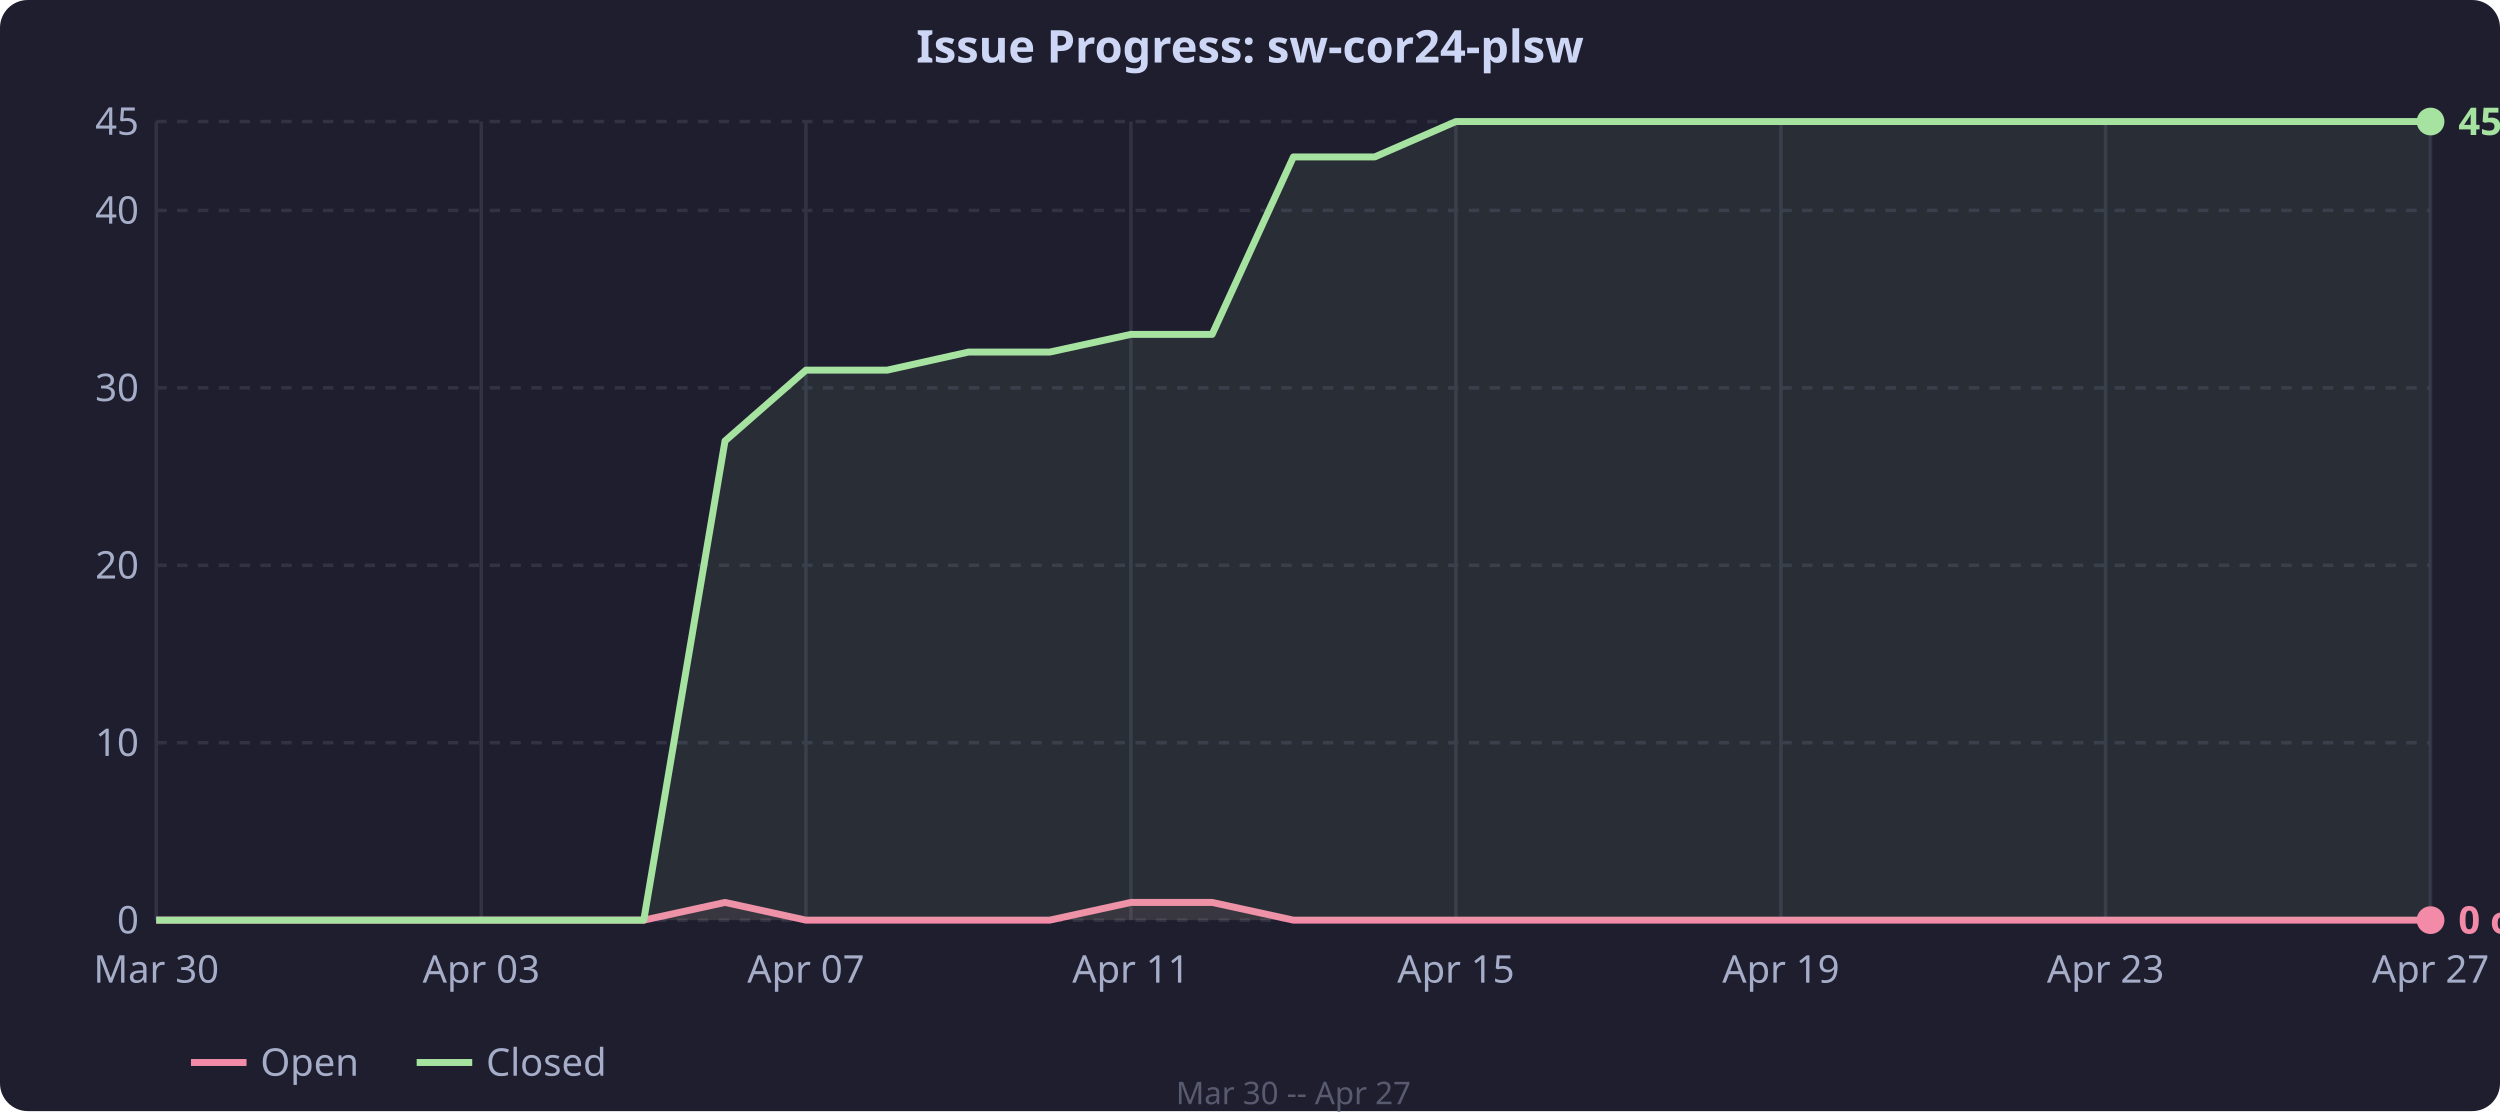
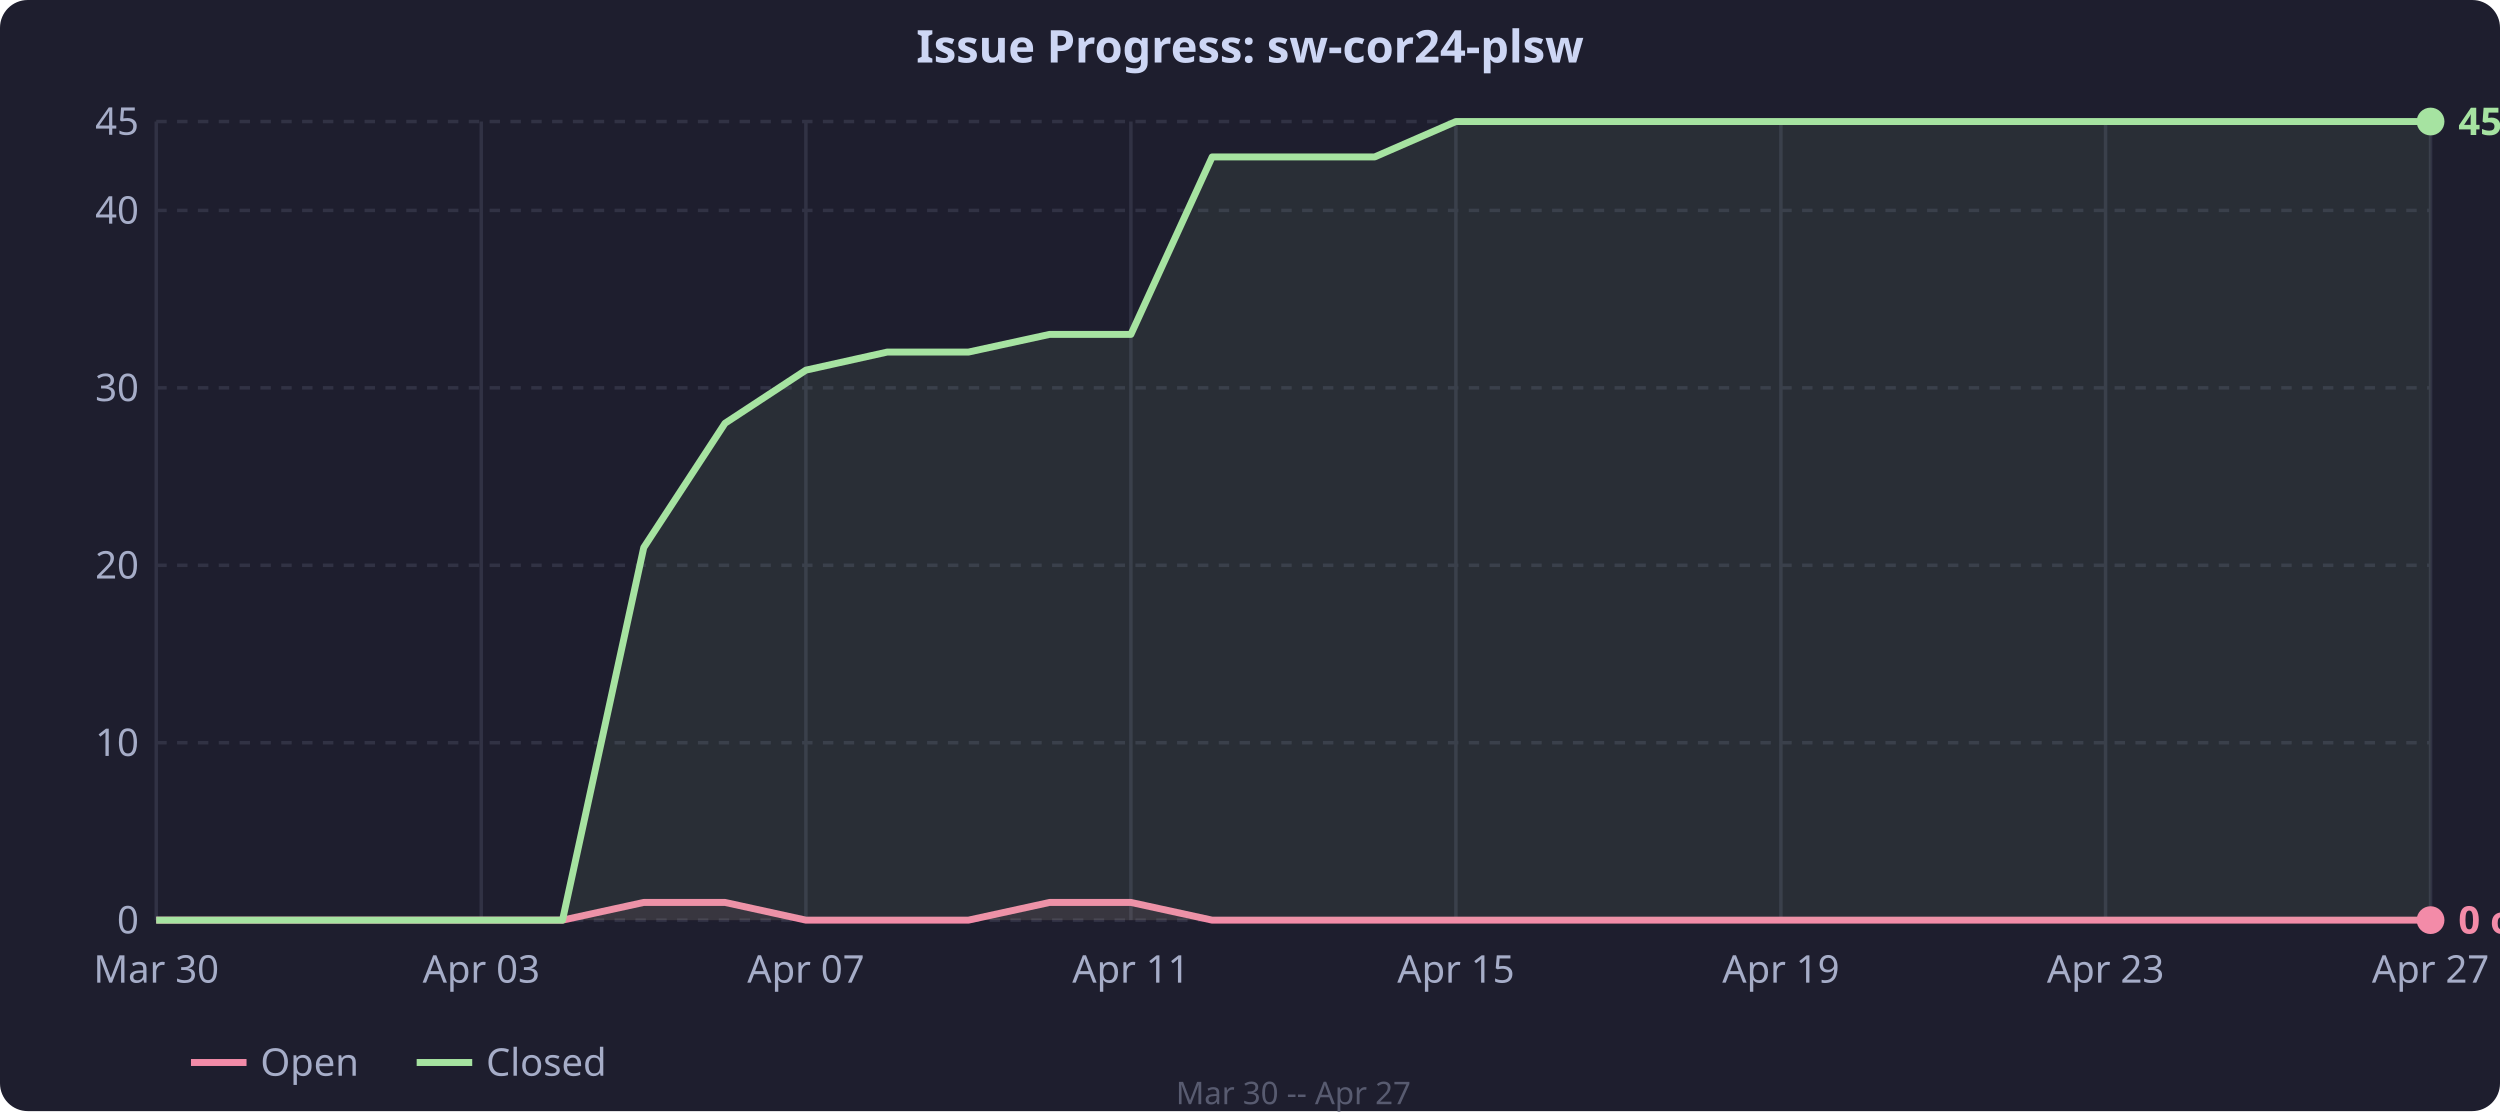
<svg xmlns="http://www.w3.org/2000/svg" viewBox="0 0 720 320" style="font-family: system-ui, sans-serif; font-size: 11px; color: #cdd6f4;">
  <rect width="720" height="320" fill="#1e1e2e" rx="8" />
  <line x1="45" y1="265.0" x2="700" y2="265.0" stroke="#313244" stroke-dasharray="3,3" />
  <text x="40" y="265.0" fill="#a6adc8" text-anchor="end" dominant-baseline="middle">0</text>
  <line x1="45" y1="213.9" x2="700" y2="213.9" stroke="#313244" stroke-dasharray="3,3" />
  <text x="40" y="213.9" fill="#a6adc8" text-anchor="end" dominant-baseline="middle">10</text>
  <line x1="45" y1="162.8" x2="700" y2="162.8" stroke="#313244" stroke-dasharray="3,3" />
  <text x="40" y="162.8" fill="#a6adc8" text-anchor="end" dominant-baseline="middle">20</text>
  <line x1="45" y1="111.7" x2="700" y2="111.7" stroke="#313244" stroke-dasharray="3,3" />
  <text x="40" y="111.7" fill="#a6adc8" text-anchor="end" dominant-baseline="middle">30</text>
  <line x1="45" y1="60.6" x2="700" y2="60.6" stroke="#313244" stroke-dasharray="3,3" />
  <text x="40" y="60.6" fill="#a6adc8" text-anchor="end" dominant-baseline="middle">40</text>
  <line x1="45" y1="35.0" x2="700" y2="35.0" stroke="#313244" stroke-dasharray="3,3" />
  <text x="40" y="35.0" fill="#a6adc8" text-anchor="end" dominant-baseline="middle">45</text>
  <text x="45.0" y="283" fill="#a6adc8" text-anchor="middle">Mar 30</text>
  <line x1="45.0" y1="35" x2="45.0" y2="265" stroke="#313244" />
  <text x="138.6" y="283" fill="#a6adc8" text-anchor="middle">Apr 03</text>
  <line x1="138.6" y1="35" x2="138.6" y2="265" stroke="#313244" />
  <text x="232.1" y="283" fill="#a6adc8" text-anchor="middle">Apr 07</text>
  <line x1="232.1" y1="35" x2="232.1" y2="265" stroke="#313244" />
  <text x="325.7" y="283" fill="#a6adc8" text-anchor="middle">Apr 11</text>
  <line x1="325.7" y1="35" x2="325.7" y2="265" stroke="#313244" />
  <text x="419.3" y="283" fill="#a6adc8" text-anchor="middle">Apr 15</text>
  <line x1="419.3" y1="35" x2="419.3" y2="265" stroke="#313244" />
  <text x="512.9" y="283" fill="#a6adc8" text-anchor="middle">Apr 19</text>
  <line x1="512.9" y1="35" x2="512.9" y2="265" stroke="#313244" />
  <text x="606.4" y="283" fill="#a6adc8" text-anchor="middle">Apr 23</text>
  <line x1="606.4" y1="35" x2="606.4" y2="265" stroke="#313244" />
  <text x="700.0" y="283" fill="#a6adc8" text-anchor="middle">Apr 27</text>
  <line x1="700.0" y1="35" x2="700.0" y2="265" stroke="#313244" />
-   <polygon fill="rgba(243,139,168,0.08)" points="45.0,265.0 68.4,265.0 91.8,265.0 115.2,265.0 138.6,265.0 162.0,265.0 185.4,265.0 208.8,259.9 232.1,265.0 255.5,265.0 278.9,265.0 302.3,265.0 325.7,259.9 349.1,259.9 372.5,265.0 395.9,265.0 419.3,265.0 442.7,265.0 466.1,265.0 489.5,265.0 512.9,265.0 536.2,265.0 559.6,265.0 583.0,265.0 606.4,265.0 629.8,265.0 653.2,265.0 676.6,265.0 700.0,265.0 700.0,265.0 45.0,265.0" />
-   <polyline fill="none" stroke="#f38ba8" stroke-width="2" stroke-linejoin="round" points="45.0,265.0 68.4,265.0 91.8,265.0 115.2,265.0 138.6,265.0 162.0,265.0 185.4,265.0 208.8,259.9 232.1,265.0 255.5,265.0 278.9,265.0 302.3,265.0 325.7,259.9 349.1,259.9 372.5,265.0 395.9,265.0 419.3,265.0 442.7,265.0 466.1,265.0 489.5,265.0 512.9,265.0 536.2,265.0 559.6,265.0 583.0,265.0 606.4,265.0 629.8,265.0 653.2,265.0 676.6,265.0 700.0,265.0" />
-   <polygon fill="rgba(166,227,161,0.08)" points="45.0,265.0 68.4,265.0 91.8,265.0 115.2,265.0 138.6,265.0 162.0,265.0 185.4,265.0 208.8,127.0 232.1,106.6 255.5,106.6 278.9,101.4 302.3,101.4 325.7,96.3 349.1,96.3 372.5,45.2 395.9,45.2 419.3,35.0 442.7,35.0 466.1,35.0 489.5,35.0 512.9,35.0 536.2,35.0 559.6,35.0 583.0,35.0 606.4,35.0 629.8,35.0 653.2,35.0 676.6,35.0 700.0,35.0 700.0,265.0 45.0,265.0" />
-   <polyline fill="none" stroke="#a6e3a1" stroke-width="2" stroke-linejoin="round" points="45.0,265.0 68.4,265.0 91.8,265.0 115.2,265.0 138.6,265.0 162.0,265.0 185.4,265.0 208.8,127.0 232.1,106.6 255.5,106.6 278.9,101.4 302.3,101.4 325.7,96.3 349.1,96.3 372.5,45.2 395.9,45.2 419.3,35.0 442.7,35.0 466.1,35.0 489.5,35.0 512.9,35.0 536.2,35.0 559.6,35.0 583.0,35.0 606.4,35.0 629.8,35.0 653.2,35.0 676.6,35.0 700.0,35.0" />
+   <polygon fill="rgba(243,139,168,0.08)" points="45.0,265.0 68.4,265.0 91.8,265.0 115.2,265.0 138.6,265.0 162.0,265.0 185.4,259.9 208.8,259.9 232.1,265.0 255.5,265.0 278.9,265.0 302.3,259.9 325.7,259.9 349.1,265.0 372.5,265.0 395.9,265.0 419.3,265.0 442.7,265.0 466.1,265.0 489.5,265.0 512.9,265.0 536.2,265.0 559.6,265.0 583.0,265.0 606.4,265.0 629.8,265.0 653.2,265.0 676.6,265.0 700.0,265.0 700.0,265.0 45.0,265.0" />
+   <polyline fill="none" stroke="#f38ba8" stroke-width="2" stroke-linejoin="round" points="45.0,265.0 68.4,265.0 91.8,265.0 115.2,265.0 138.6,265.0 162.0,265.0 185.4,259.9 208.8,259.9 232.1,265.0 255.5,265.0 278.9,265.0 302.3,259.9 325.7,259.9 349.1,265.0 372.5,265.0 395.9,265.0 419.3,265.0 442.7,265.0 466.1,265.0 489.5,265.0 512.9,265.0 536.2,265.0 559.6,265.0 583.0,265.0 606.4,265.0 629.8,265.0 653.2,265.0 676.6,265.0 700.0,265.0" />
+   <polygon fill="rgba(166,227,161,0.08)" points="45.0,265.0 68.4,265.0 91.8,265.0 115.2,265.0 138.6,265.0 162.0,265.0 185.4,157.7 208.8,121.9 232.1,106.6 255.5,101.4 278.9,101.4 302.3,96.3 325.7,96.3 349.1,45.2 372.5,45.2 395.9,45.2 419.3,35.0 442.7,35.0 466.1,35.0 489.5,35.0 512.9,35.0 536.2,35.0 559.6,35.0 583.0,35.0 606.4,35.0 629.8,35.0 653.2,35.0 676.6,35.0 700.0,35.0 700.0,265.0 45.0,265.0" />
+   <polyline fill="none" stroke="#a6e3a1" stroke-width="2" stroke-linejoin="round" points="45.0,265.0 68.4,265.0 91.8,265.0 115.2,265.0 138.6,265.0 162.0,265.0 185.4,157.7 208.8,121.9 232.1,106.6 255.5,101.4 278.9,101.4 302.3,96.3 325.7,96.3 349.1,45.2 372.5,45.2 395.9,45.2 419.3,35.0 442.7,35.0 466.1,35.0 489.5,35.0 512.9,35.0 536.2,35.0 559.6,35.0 583.0,35.0 606.4,35.0 629.8,35.0 653.2,35.0 676.6,35.0 700.0,35.0" />
  <circle cx="700.0" cy="265.0" r="4" fill="#f38ba8" />
  <circle cx="700.0" cy="35.0" r="4" fill="#a6e3a1" />
  <text x="708.0" y="265.0" fill="#f38ba8" text-anchor="start" dominant-baseline="middle" font-size="11px" font-weight="600">0 open</text>
  <text x="708.0" y="35.0" fill="#a6e3a1" text-anchor="start" dominant-baseline="middle" font-size="11px" font-weight="600">45 closed</text>
  <text x="360" y="18" fill="#cdd6f4" text-anchor="middle" font-size="13px" font-weight="600">Issue Progress: sw-cor24-plsw</text>
  <line x1="55" y1="306" x2="71" y2="306" stroke="#f38ba8" stroke-width="2" />
  <text x="75" y="306" fill="#a6adc8" dominant-baseline="middle">Open</text>
  <line x1="120" y1="306" x2="136" y2="306" stroke="#a6e3a1" stroke-width="2" />
  <text x="140" y="306" fill="#a6adc8" dominant-baseline="middle">Closed</text>
  <text x="372.5" y="318" fill="#585b70" text-anchor="middle" font-size="9px">Mar 30 -- Apr 27</text>
</svg>
